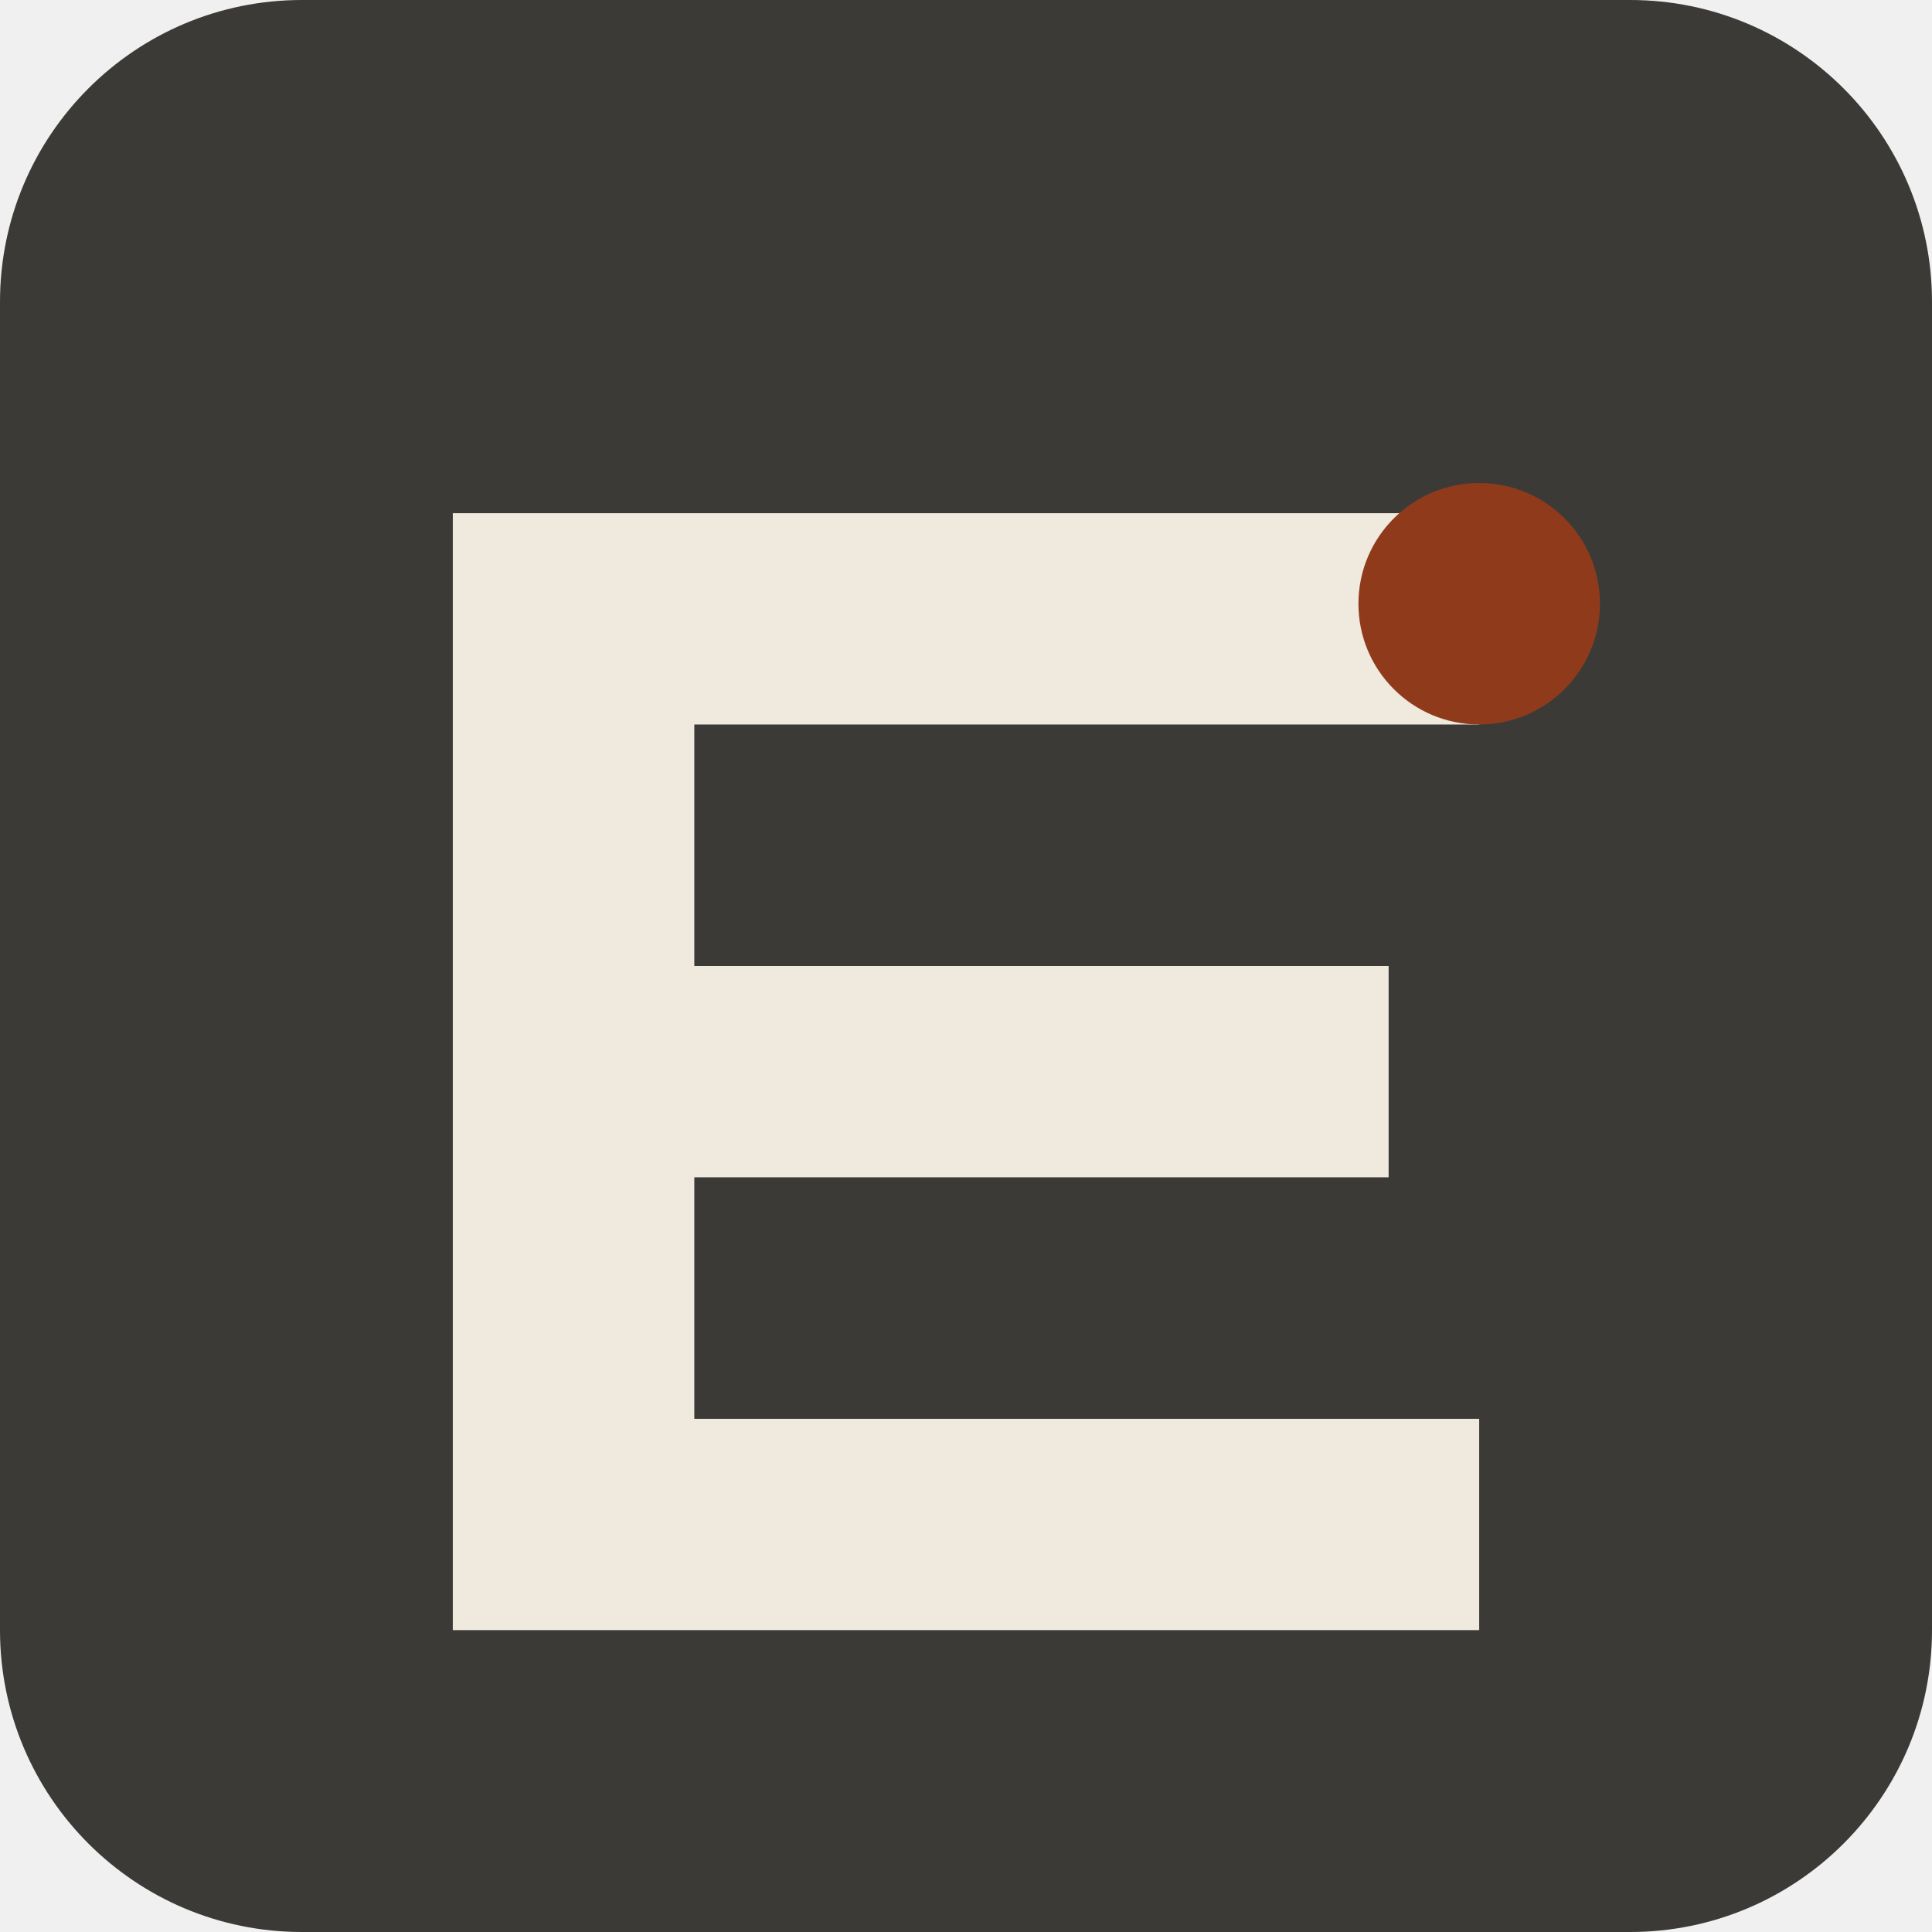
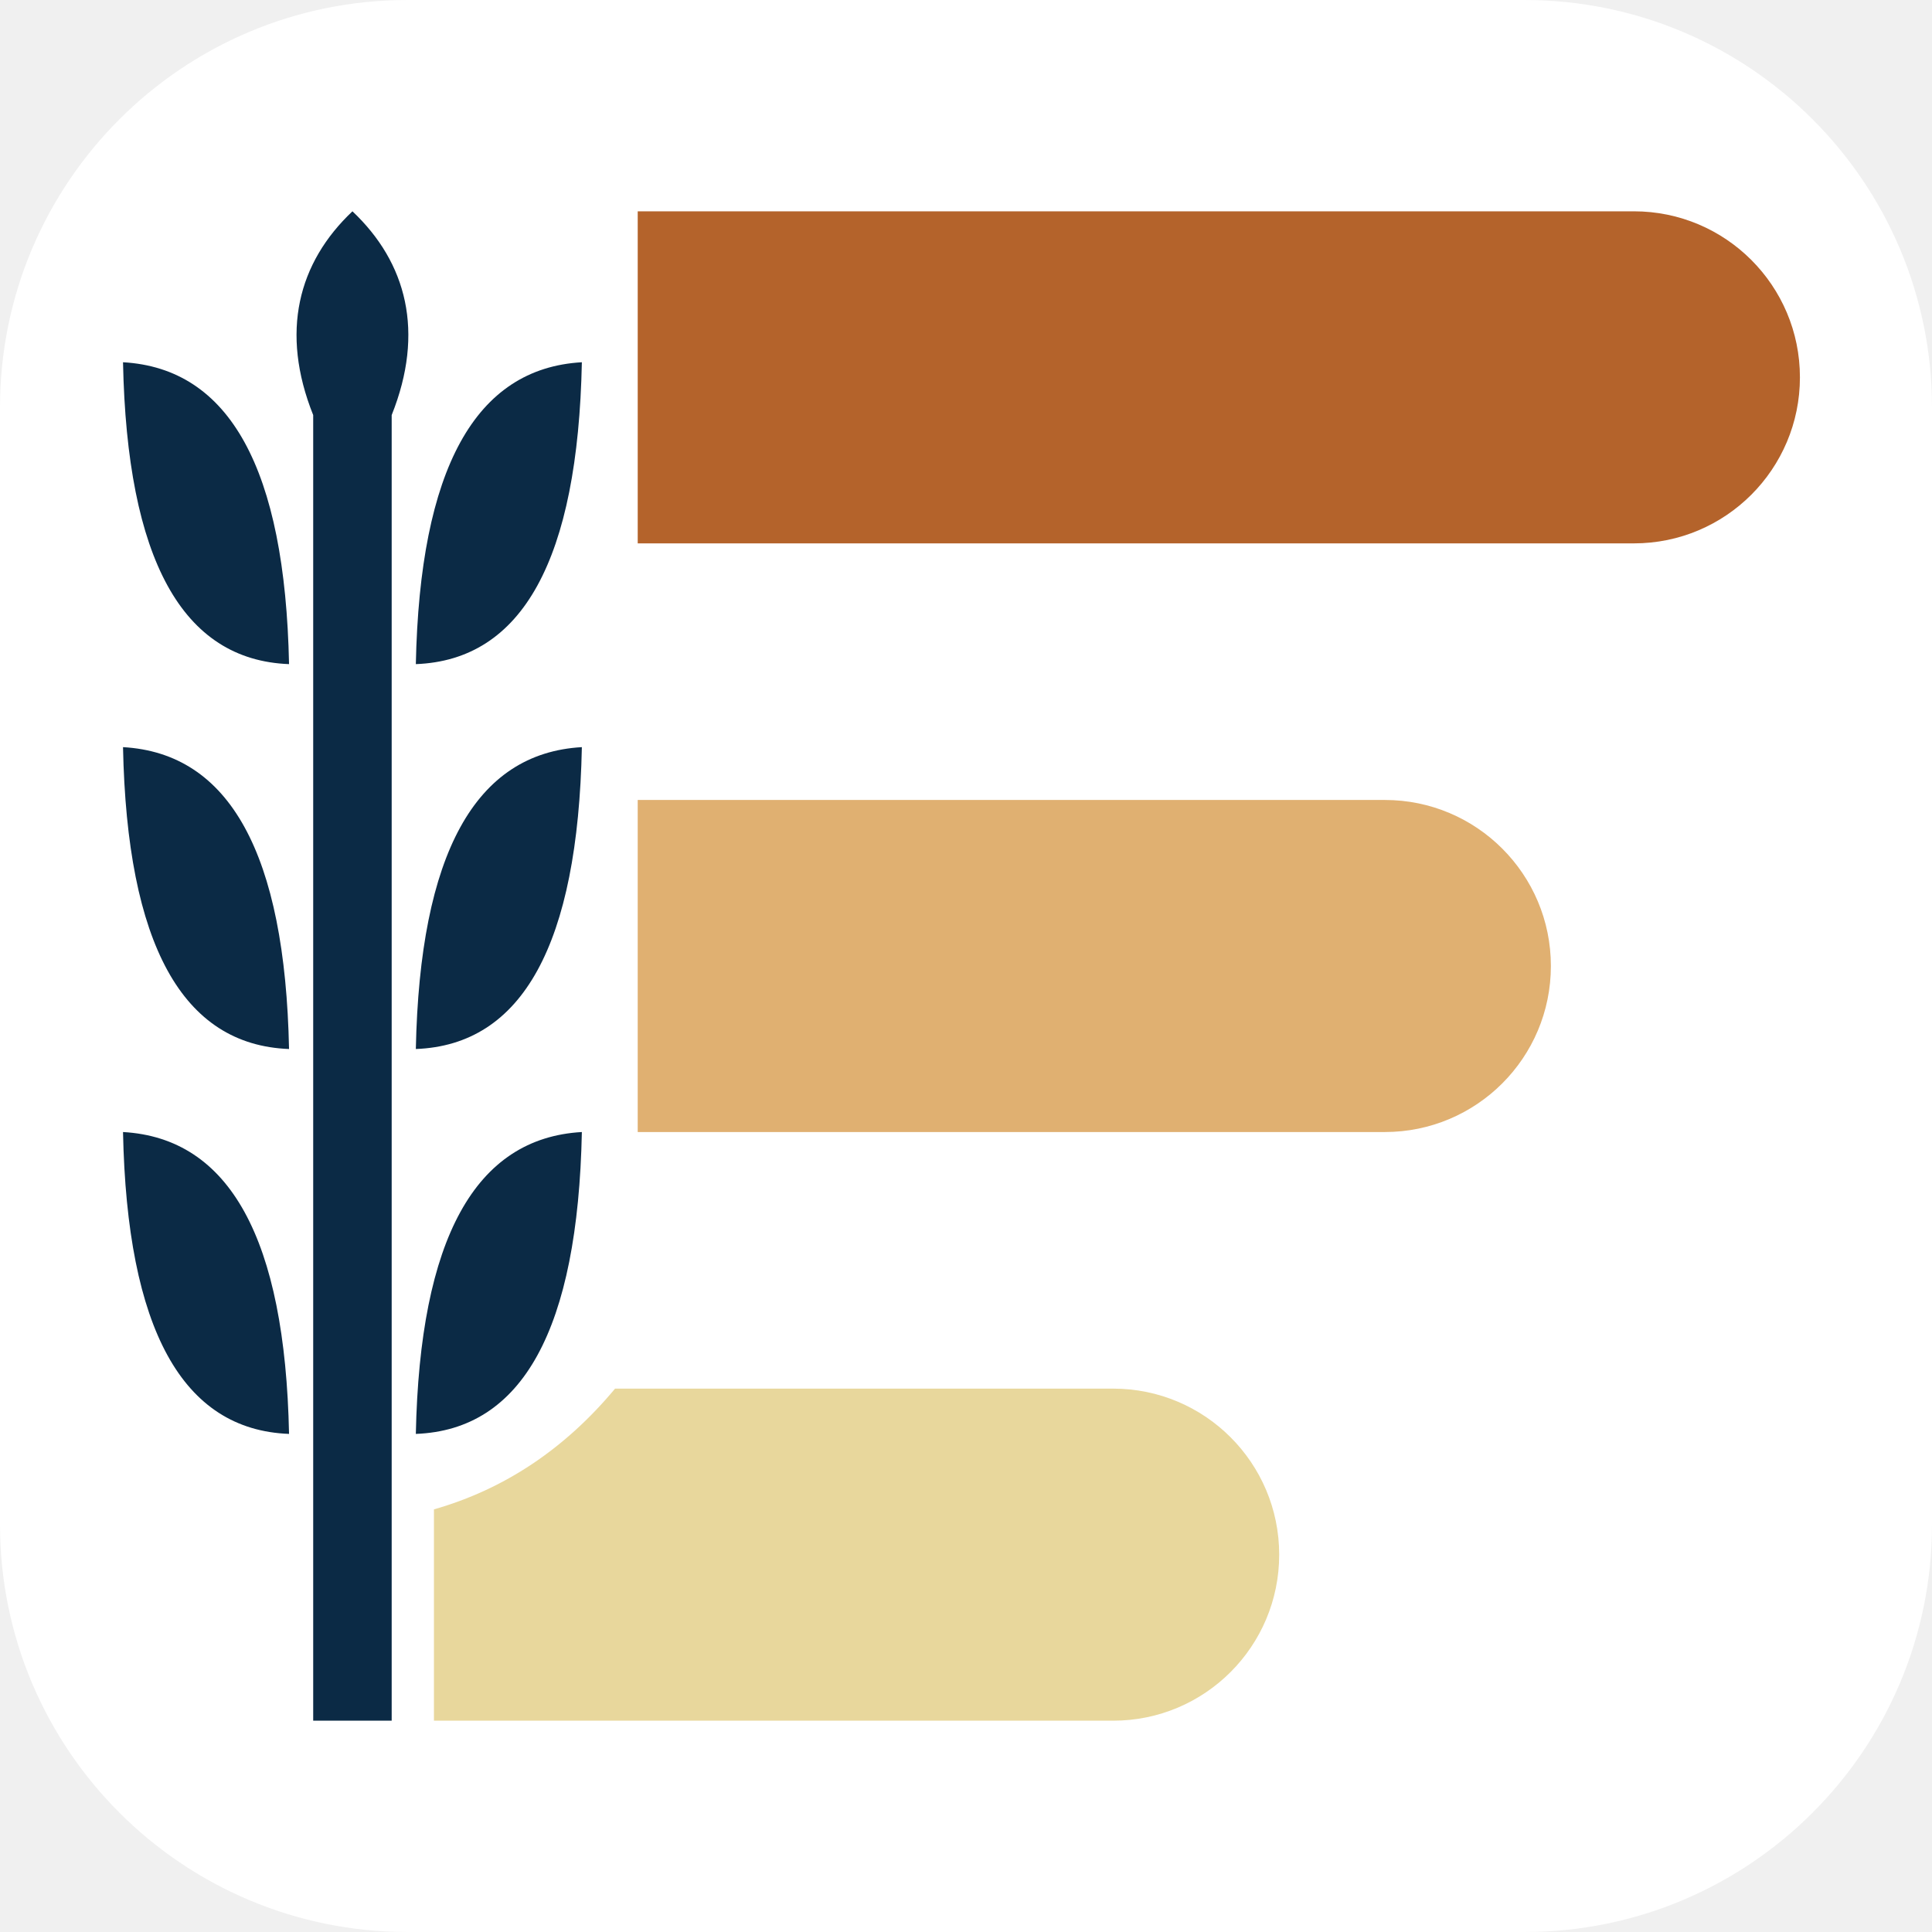
- <svg xmlns="http://www.w3.org/2000/svg" viewBox="0 0 64 64">
-   <rect width="64" height="64" rx="10" fill="#3b3a37" />
-   <path d="M15 17h34v7H23v8h23v7H23v8h26v7H15z" fill="#efe9de" />
-   <circle cx="49" cy="20" r="4" fill="#8f3b1b" />
+ <svg xmlns="http://www.w3.org/2000/svg" viewBox="0 0 128 128">
+   <rect width="128" height="128" rx="27" fill="#FFFFFF" />
+   <g transform="translate(8.75 14)">
+     <path fill="#0B2A45" d="M14.6 0C18.2 3.4 19.4 8 17.2 13.5V100H12V13.5C9.8 8 11 3.4 14.6 0ZM10.4 30Q-0.2 29.6 -0.6 10Q10 10.6 10.4 30ZM18.8 30Q29.4 29.6 29.8 10Q19.2 10.6 18.8 30ZM10.4 55.5Q-0.2 55.1 -0.6 35.5Q10 36.1 10.4 55.5ZM18.8 55.5Q29.4 55.1 29.8 35.5Q19.2 36.1 18.8 55.5ZM10.4 81Q-0.2 80.6 -0.6 61Q10 61.6 10.4 81ZM18.8 81Q29.4 80.6 29.8 61Q19.2 61.6 18.8 81Z" />
+     <path fill="#B4632B" d="M33.5 0H99.5A11 11 0 0 1 99.5 22H33.5Z" />
+     <path fill="#E0B071" d="M33.5 39H83A11 11 0 0 1 83 61H33.5Z" />
+     <path fill="#E8D79C" d="M20 86Q27 84 32 78H65A11 11 0 0 1 65 100H20Z" />
+   </g>
</svg>
